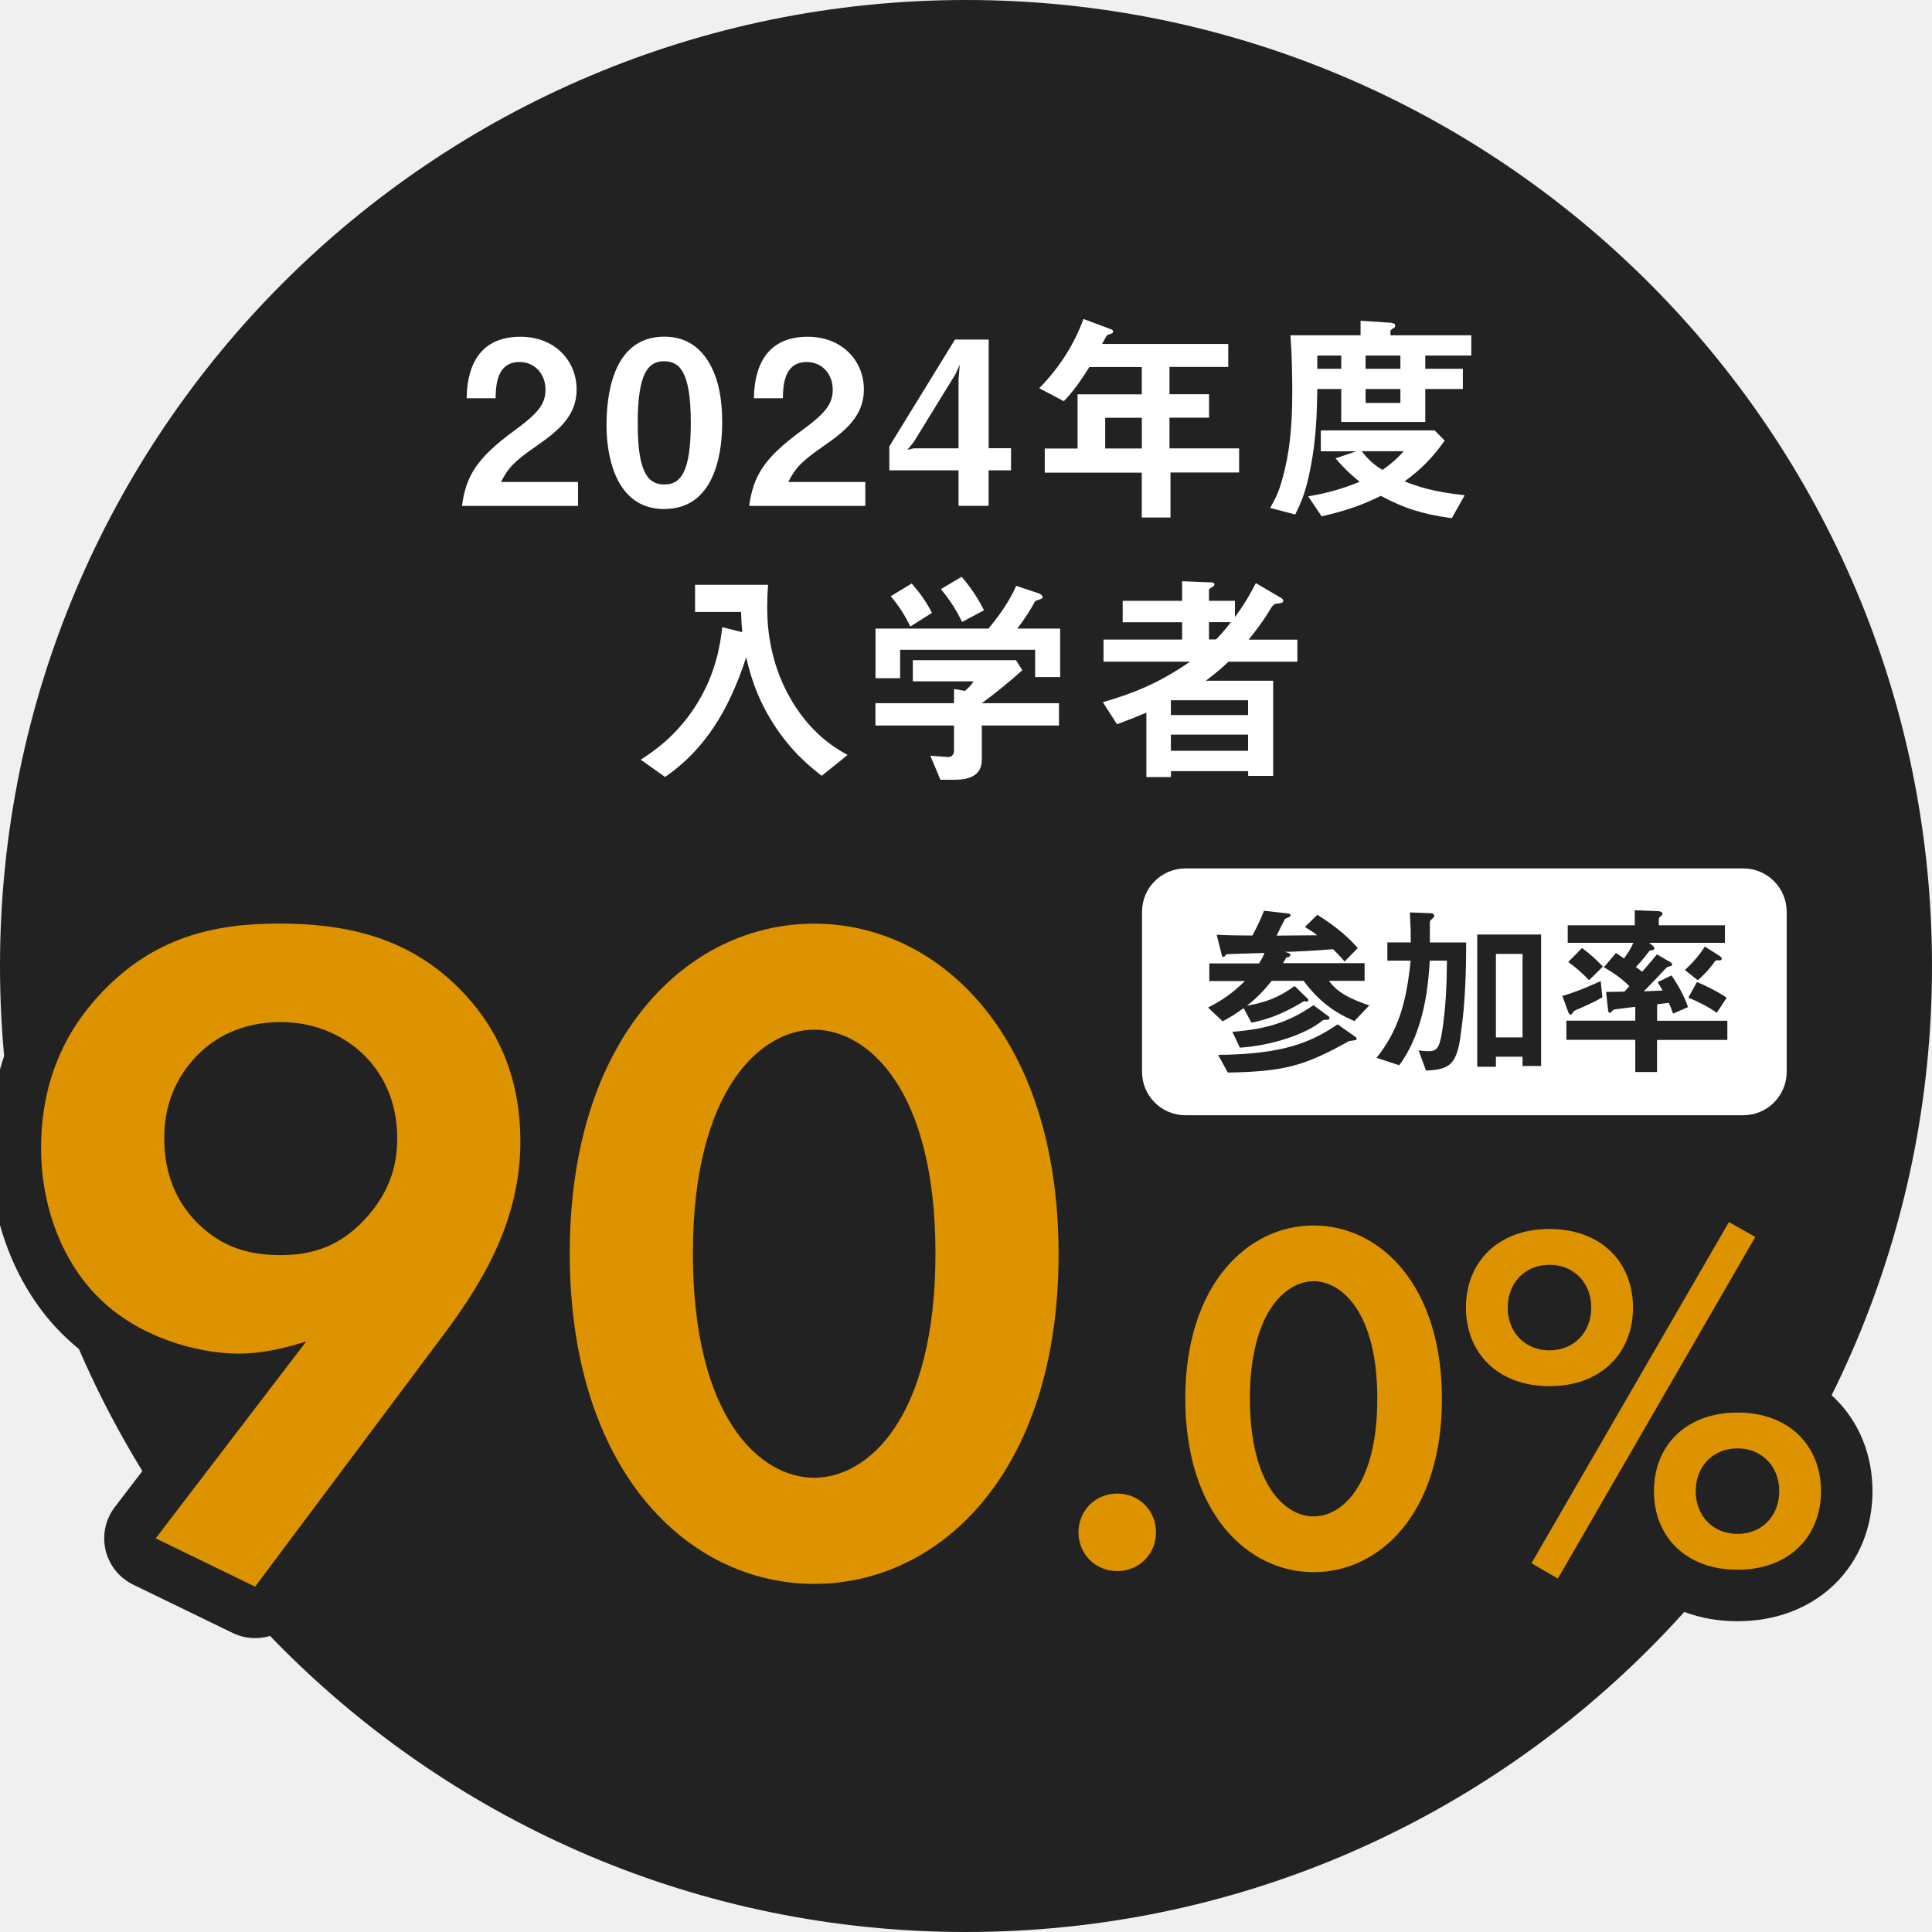
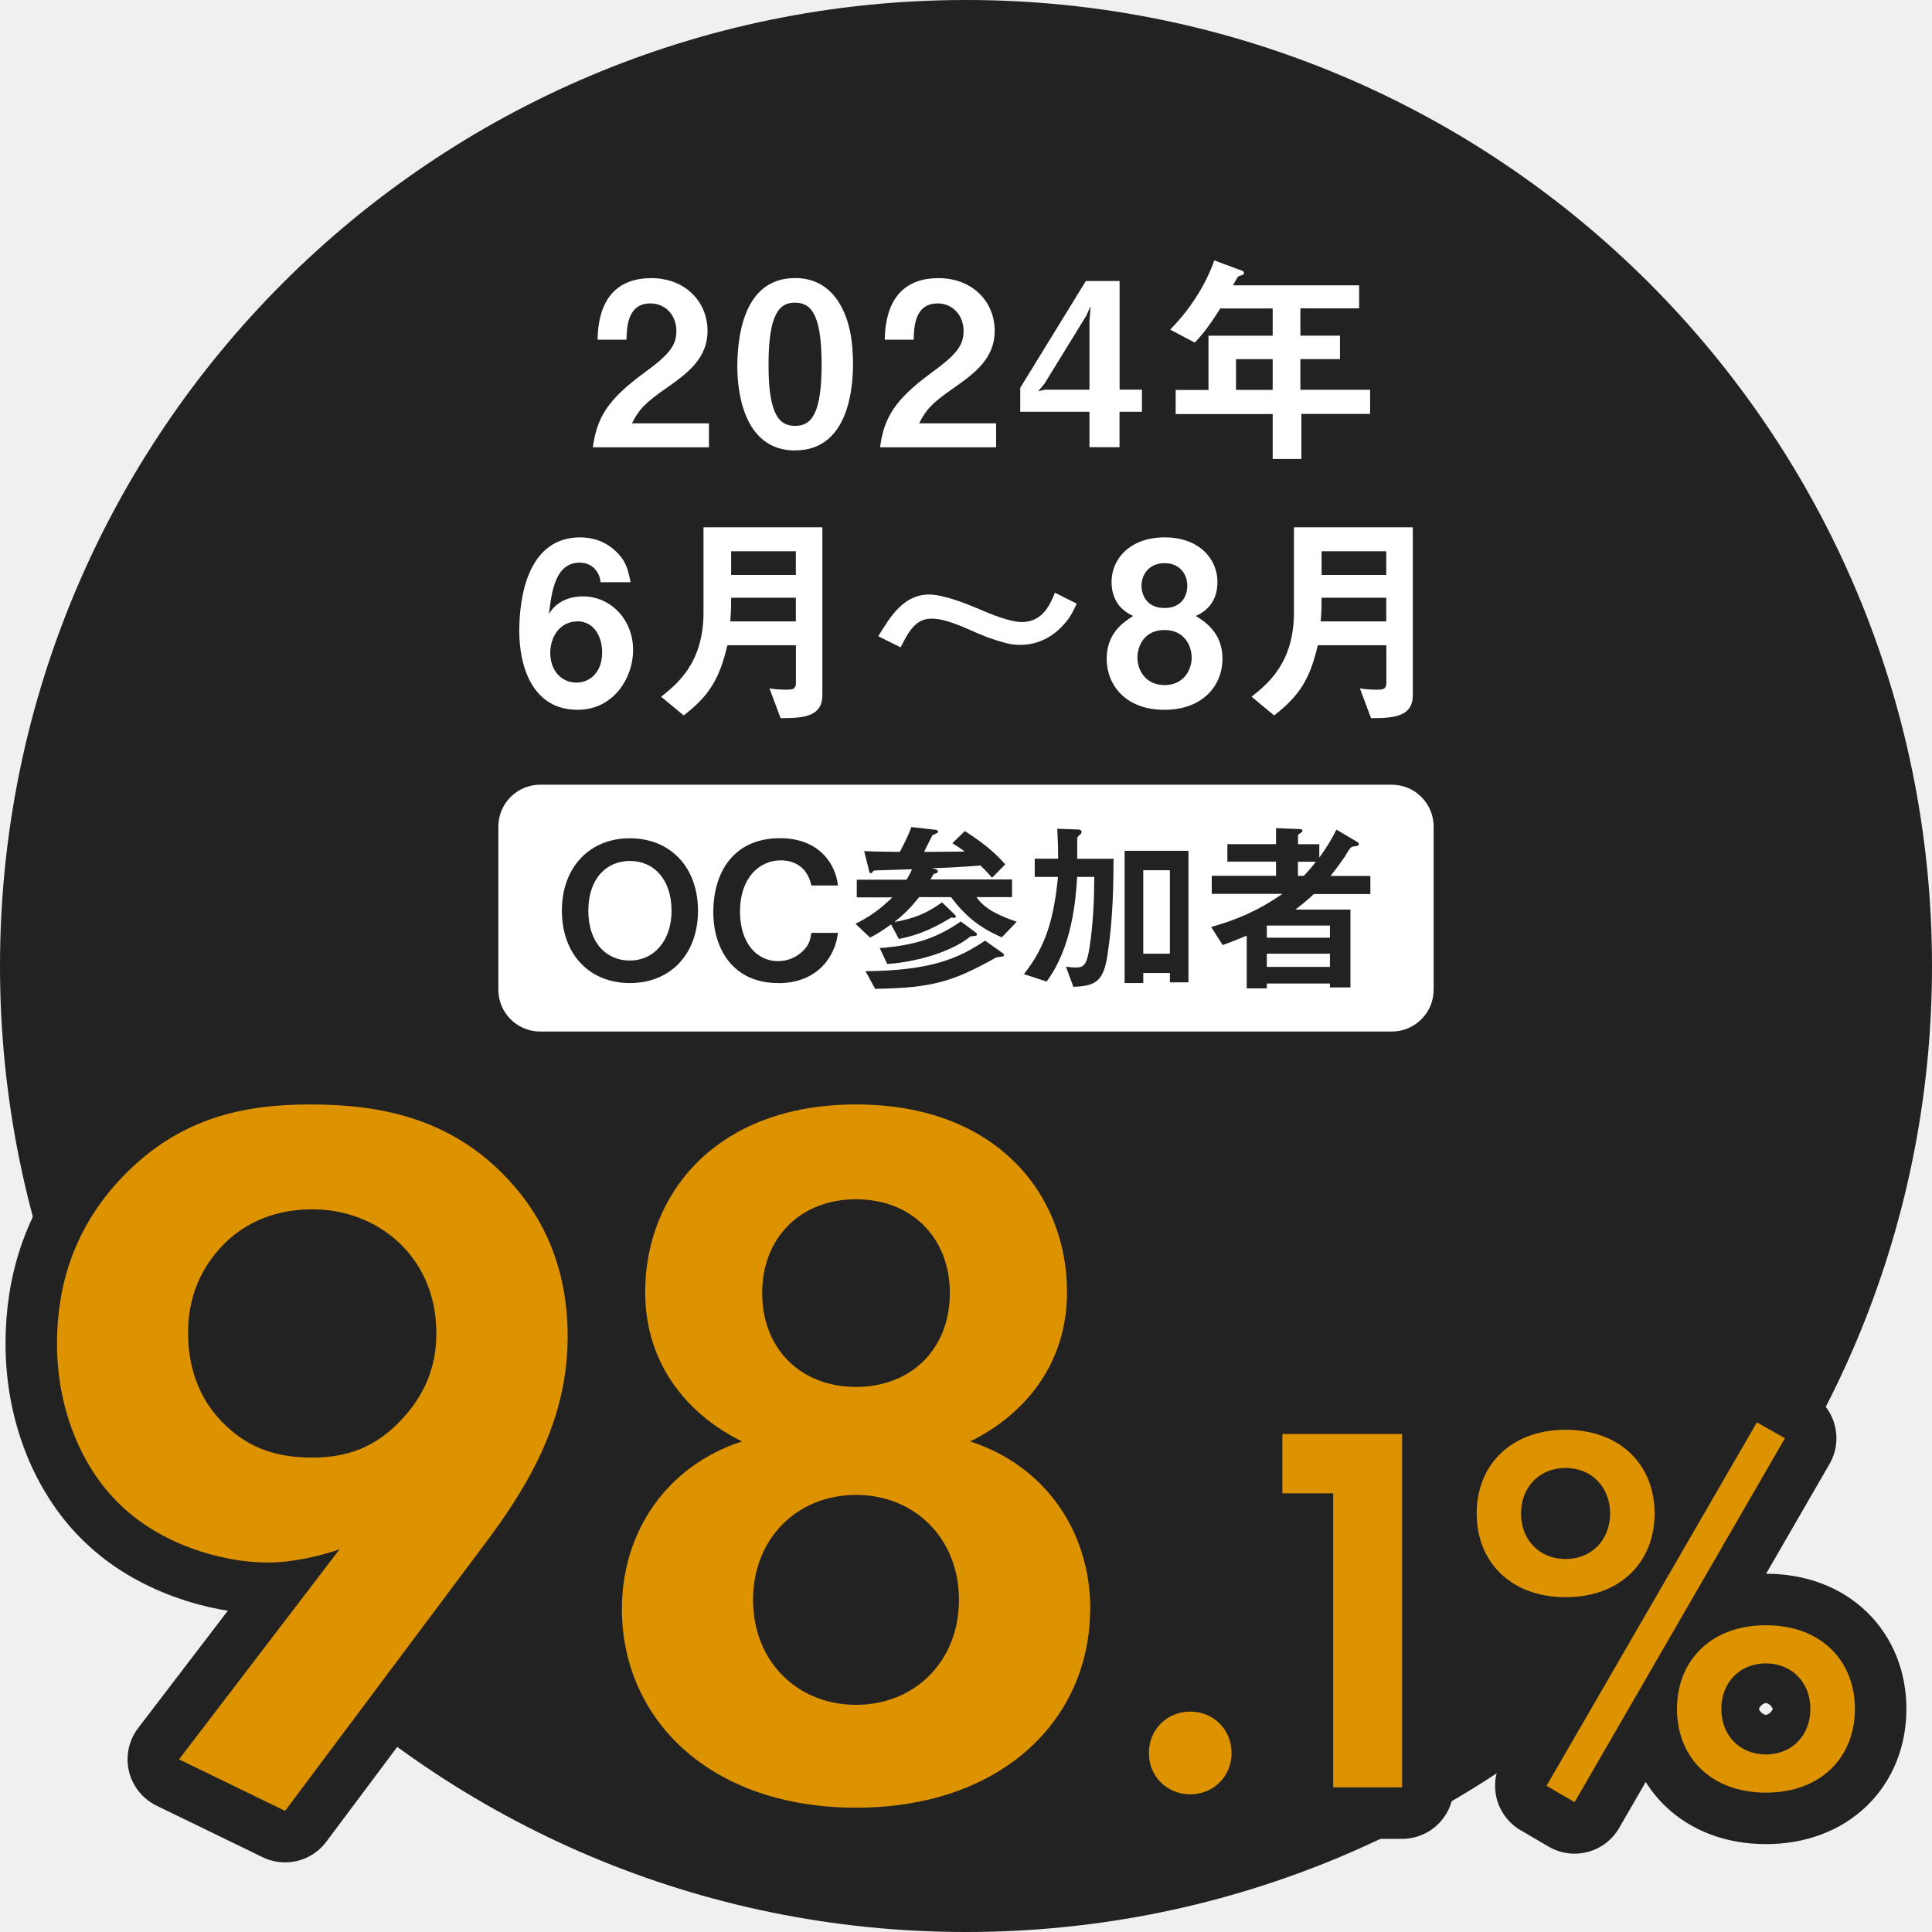
- <svg xmlns="http://www.w3.org/2000/svg" id="_レイヤー_2" viewBox="0 0 230.82 230.82">
-   <defs>
-     <style>.cls-1{fill:#222;}.cls-1,.cls-2,.cls-3{stroke-width:0px;}.cls-4{fill:none;stroke:#222;stroke-linecap:round;stroke-linejoin:round;stroke-width:12.3px;}.cls-2{fill:#dd9200;}.cls-3{fill:#fff;}</style>
-   </defs>
+ <svg xmlns="http://www.w3.org/2000/svg" id="_レイヤー_2" width="230.82" height="230.82" viewBox="0 0 230.82 230.82">
  <g id="_レイヤー_1-2">
-     <circle class="cls-1" cx="115.41" cy="115.41" r="115.41" />
-     <path class="cls-3" d="M55.19,60.44c.49-3.54,1.71-5.66,6.2-8.95,2.91-2.12,3.78-3.21,3.78-4.95,0-1.88-1.31-3.29-3.1-3.29-2.75,0-2.83,2.86-2.86,4.33h-3.46c.05-1.77.27-7.35,6.42-7.35,4.08,0,6.72,2.83,6.72,6.31,0,3.18-2.26,4.98-4.84,6.77-2.67,1.85-3.35,2.61-4.19,4.27h9.2v2.86h-13.88Z" />
-     <path class="cls-3" d="M79.37,60.82c-6.31,0-6.91-7.4-6.91-9.96,0-3.26.57-10.64,6.91-10.64,2.5,0,4.16,1.22,5.22,2.91,1.36,2.18,1.69,4.82,1.69,7.37s-.41,10.31-6.91,10.31ZM79.32,43.16c-1.82,0-3.13,1.33-3.13,7.35-.03,6.28,1.42,7.37,3.18,7.37,1.99,0,3.16-1.52,3.16-7.37,0-6.28-1.42-7.35-3.21-7.35Z" />
-     <path class="cls-3" d="M89.51,60.44c.49-3.54,1.71-5.66,6.2-8.95,2.91-2.12,3.78-3.21,3.78-4.95,0-1.88-1.31-3.29-3.1-3.29-2.75,0-2.83,2.86-2.86,4.33h-3.46c.05-1.77.27-7.35,6.42-7.35,4.08,0,6.72,2.83,6.72,6.31,0,3.18-2.26,4.98-4.84,6.77-2.67,1.85-3.35,2.61-4.19,4.27h9.2v2.86h-13.88Z" />
-     <path class="cls-3" d="M118.11,56.19v4.24h-3.59v-4.24h-8.27v-2.86l7.84-12.76h4.03v12.98h2.67v2.64h-2.67ZM114.11,44.77l-4.95,8.05-.76.93.76-.19h5.36v-8.19l.14-1.8-.54,1.2Z" />
-     <path class="cls-3" d="M139.84,56.47v5.36h-3.43v-5.36h-11.59v-2.88h3.92v-6.48h7.67v-3.26h-6.26c-1.55,2.48-2.39,3.37-3.05,4.08l-2.94-1.55c2.53-2.56,4.3-5.52,5.28-8.27l3.35,1.25c.14.05.19.16.19.24s-.05.19-.14.24c-.08.03-.52.14-.57.22-.05,0-.54.92-.6,1.03h15.07v2.75h-7.02v3.26h4.73v2.8h-4.73v3.67h8.32v2.88h-8.22ZM136.42,49.91h-4.38v3.67h4.38v-3.67Z" />
-     <path class="cls-3" d="M170.28,42.48v1.58h4.49v2.42h-4.49v3.94h-10.04v-3.94h-2.86c-.05,2.64-.08,5.74-.82,9.47-.57,2.97-1.17,4.19-1.82,5.52l-2.99-.79c.6-1.06,1.01-1.82,1.47-3.51.82-2.91,1.17-6.09,1.17-10.23,0-2.23-.05-4.68-.22-6.88h8.38v-1.74l3.62.24c.05,0,.52.05.52.33,0,.22-.11.27-.27.35-.16.08-.3.22-.3.3v.52h9.66v2.42h-5.5ZM173.43,61.91c-3.46-.49-5.6-1.14-8.46-2.67-2.1,1.03-3.81,1.69-7.07,2.45l-1.61-2.39c2.07-.35,3.89-.82,6.15-1.74-.65-.54-1.58-1.28-2.88-2.8l2.48-.84h-4.24v-2.5h13.6l1.2,1.22c-1.5,2.09-2.72,3.35-4.79,4.87,1.52.6,3.35,1.25,7.18,1.66l-1.55,2.75ZM160.24,42.48h-2.86v1.58h2.86v-1.58ZM162.69,53.91c.74.95,1.42,1.61,2.48,2.23,1.47-1.03,2.12-1.77,2.53-2.23h-5.01ZM167.31,42.48h-4.16v1.58h4.16v-1.58ZM167.31,46.48h-4.16v1.66h4.16v-1.66Z" />
-     <path class="cls-3" d="M98.18,92.69c-1.22-.95-3.56-2.75-5.79-6.23-2.18-3.43-2.86-6.34-3.24-7.94-2.07,6.39-4.98,11.05-9.69,14.31l-2.91-2.07c1.47-.95,4.24-2.78,6.61-6.5,2.48-3.94,2.91-7.51,3.13-9.33l2.39.6c-.08-.82-.11-1.33-.14-2.42h-5.5v-3.24h8.73c-.08.84-.11,1.88-.11,2.75,0,2.88.49,6.58,2.5,10.34,2.48,4.6,5.63,6.42,7.1,7.24l-3.1,2.5Z" />
-     <path class="cls-3" d="M123.67,80.89v-3.26h-16.13v3.4h-2.94v-5.93h13.49c1.31-1.58,2.5-3.24,3.32-5.11l2.69.9c.16.05.46.24.46.46,0,.11-.05.14-.11.16-.08.08-.68.22-.79.33-.57,1.06-1.12,1.93-2.12,3.26h5.12v5.79h-2.99ZM117.3,86.68v4.11c0,1.9-1.58,2.37-3.24,2.37h-1.71l-1.2-2.88c.33.03,1.85.16,2.18.16.46,0,.65-.41.65-.82v-2.94h-9.39v-2.67h9.39v-1.69l1.31.22c.6-.52.82-.82,1.03-1.14h-7.26v-2.53h12.32l.76,1.2c-1.22,1.12-3.37,2.88-4.84,3.94h9.22v2.67h-9.22ZM108.76,74.85c-.65-1.33-1.28-2.34-2.34-3.62l2.5-1.52c.9,1.03,1.69,2.07,2.42,3.51l-2.58,1.63ZM114.94,74.3c-.68-1.39-1.39-2.53-2.53-3.92l2.48-1.47c1.28,1.5,2.04,2.75,2.67,4l-2.61,1.39Z" />
-     <path class="cls-3" d="M146.78,79.04c-.54.52-1.28,1.2-2.72,2.29h8.05v11.37h-2.99v-.57h-9.22v.71h-2.94v-7.7c-1.22.52-1.93.79-3.51,1.39l-1.69-2.64c3.54-1.01,6.69-2.26,10.42-4.84h-10.34v-2.64h9.39v-2.07h-7.1v-2.56h7.1v-2.34l3.48.14c.25,0,.38.11.38.22,0,.19-.16.27-.27.35-.16.08-.38.19-.38.35v1.28h3.1v1.96c1.14-1.58,1.79-2.69,2.5-4.08l3.05,1.8c.08.05.22.16.22.33,0,.22-.22.27-.76.33-.38.05-.46.08-1.33,1.55-.19.3-1.17,1.69-2.04,2.75h5.82v2.64h-8.22ZM149.11,83.66h-9.22v1.77h9.22v-1.77ZM149.11,87.77h-9.22v1.93h9.22v-1.93ZM144.44,74.33v2.07h.84c.95-.98,1.42-1.61,1.77-2.07h-2.61Z" />
-     <path class="cls-4" d="M18.6,183.79l18-23.54c-2.38.79-5.32,1.47-8.04,1.47-5.32,0-12.11-2.15-16.52-6.45-3.96-3.73-7.13-10.19-7.13-18.11,0-6.34,1.81-12.68,6.9-18.22,6.45-7.02,13.81-8.6,21.5-8.6s15.28,1.47,21.5,7.7c4.07,4.07,7.36,9.85,7.36,18.33,0,9.17-4.19,16.52-9.51,23.54l-22.18,29.65-11.88-5.77ZM23.69,125.96c-1.81,1.81-4.07,4.98-4.07,9.96,0,4.53,1.58,7.92,4.19,10.41,2.83,2.72,6,3.62,9.73,3.62,4.07,0,7.13-1.24,9.85-4.07,2.72-2.83,4.07-6,4.07-9.85,0-4.75-1.92-8.04-4.19-10.19-1.92-1.81-5.21-3.73-9.73-3.73-4.75,0-7.92,1.92-9.85,3.85Z" />
-     <path class="cls-4" d="M68.07,149.73c0-25.92,14.15-39.38,29.2-39.38s29.2,13.47,29.2,39.5-14.15,39.38-29.2,39.38-29.2-13.47-29.2-39.5ZM82.78,149.73c0,19.69,8.04,26.82,14.49,26.82s14.49-7.13,14.49-26.82-8.15-26.71-14.49-26.71-14.49,7.13-14.49,26.71Z" />
-     <path class="cls-4" d="M133.48,178.44c2.61,0,4.63,2.02,4.63,4.63s-2.02,4.63-4.63,4.63-4.63-2.02-4.63-4.63,2.02-4.63,4.63-4.63Z" />
-     <path class="cls-4" d="M141.61,167.09c0-13.61,7.43-20.68,15.33-20.68s15.33,7.07,15.33,20.74-7.43,20.68-15.33,20.68-15.33-7.07-15.33-20.74ZM149.33,167.09c0,10.34,4.22,14.08,7.61,14.08s7.61-3.74,7.61-14.08-4.28-14.02-7.61-14.02-7.61,3.74-7.61,14.02Z" />
-     <path class="cls-4" d="M195.1,156.22c0,5.41-3.8,9.39-9.98,9.39s-9.98-3.98-9.98-9.39,3.8-9.39,9.98-9.39,9.98,3.98,9.98,9.39ZM190.11,156.22c0-2.97-2.08-5.11-4.99-5.11s-4.99,2.14-4.99,5.11,2.08,5.11,4.99,5.11,4.99-2.14,4.99-5.11ZM206.56,146l3.15,1.78-23.59,40.82-3.15-1.84,23.59-40.76ZM217.56,178.15c0,5.41-3.8,9.39-9.98,9.39s-9.98-3.98-9.98-9.39,3.8-9.39,9.98-9.39,9.98,3.98,9.98,9.39ZM212.57,178.15c0-2.97-2.08-5.11-4.99-5.11s-4.99,2.14-4.99,5.11,2.08,5.11,4.99,5.11,4.99-2.14,4.99-5.11Z" />
-     <path class="cls-2" d="M18.6,183.79l18-23.54c-2.38.79-5.32,1.47-8.04,1.47-5.32,0-12.11-2.15-16.52-6.45-3.96-3.73-7.13-10.19-7.13-18.11,0-6.34,1.81-12.68,6.9-18.22,6.45-7.02,13.81-8.6,21.5-8.6s15.28,1.47,21.5,7.7c4.07,4.07,7.36,9.85,7.36,18.33,0,9.17-4.19,16.52-9.51,23.54l-22.18,29.65-11.88-5.77ZM23.69,125.96c-1.81,1.81-4.07,4.98-4.07,9.96,0,4.53,1.58,7.92,4.19,10.41,2.83,2.72,6,3.62,9.73,3.62,4.07,0,7.13-1.24,9.85-4.07,2.72-2.83,4.07-6,4.07-9.85,0-4.75-1.92-8.04-4.19-10.19-1.92-1.81-5.21-3.73-9.73-3.73-4.75,0-7.92,1.92-9.85,3.85Z" />
-     <path class="cls-2" d="M68.07,149.73c0-25.92,14.15-39.38,29.2-39.38s29.2,13.47,29.2,39.5-14.15,39.38-29.2,39.38-29.2-13.47-29.2-39.5ZM82.78,149.73c0,19.69,8.04,26.82,14.49,26.82s14.49-7.13,14.49-26.82-8.15-26.71-14.49-26.71-14.49,7.13-14.49,26.71Z" />
-     <path class="cls-2" d="M133.48,178.44c2.61,0,4.63,2.02,4.63,4.63s-2.02,4.63-4.63,4.63-4.63-2.02-4.63-4.63,2.02-4.63,4.63-4.63Z" />
-     <path class="cls-2" d="M141.61,167.09c0-13.61,7.43-20.68,15.33-20.68s15.33,7.07,15.33,20.74-7.43,20.68-15.33,20.68-15.33-7.07-15.33-20.74ZM149.33,167.09c0,10.34,4.22,14.08,7.61,14.08s7.61-3.74,7.61-14.08-4.28-14.02-7.61-14.02-7.61,3.74-7.61,14.02Z" />
-     <path class="cls-2" d="M195.1,156.22c0,5.41-3.8,9.39-9.98,9.39s-9.98-3.98-9.98-9.39,3.8-9.39,9.98-9.39,9.98,3.98,9.98,9.39ZM190.11,156.22c0-2.97-2.08-5.11-4.99-5.11s-4.99,2.14-4.99,5.11,2.08,5.11,4.99,5.11,4.99-2.14,4.99-5.11ZM206.56,146l3.15,1.78-23.59,40.82-3.15-1.84,23.59-40.76ZM217.56,178.15c0,5.41-3.8,9.39-9.98,9.39s-9.98-3.98-9.98-9.39,3.8-9.39,9.98-9.39,9.98,3.98,9.98,9.39ZM212.57,178.15c0-2.97-2.08-5.11-4.99-5.11s-4.99,2.14-4.99,5.11,2.08,5.11,4.99,5.11,4.99-2.14,4.99-5.11Z" />
-     <rect class="cls-3" x="136.44" y="103.75" width="77.02" height="29.49" rx="5.19" ry="5.19" />
-     <path class="cls-1" d="M151.91,117.22c-1.09,1.33-1.82,2.05-2.94,2.94,2.18-.4,3.74-.93,5.7-2.36l1.49,1.45c.09.07.16.18.16.24,0,.11-.13.18-.2.18-.09,0-.18-.02-.27-.07-.09.02-.16.07-.31.16-2.62,1.58-4.47,2.11-6.03,2.42l-.93-1.74c-.98.71-1.62,1.11-2.51,1.58l-1.74-1.65c1.76-.89,2.94-1.74,4.4-3.16h-4.25v-2.11h5.94c.42-.69.56-.96.64-1.25l-4.05.13c-.47.02-.51.02-.58.11-.13.2-.16.24-.25.24-.04,0-.16-.02-.2-.18l-.62-2.47c1.49.07,2.83.09,4.27.09.69-1.33,1-1.96,1.38-2.96l2.91.33c.16.02.27.11.27.2,0,.13-.11.2-.18.22-.07.04-.33.16-.49.22-.16.29-.85,1.69-1,2,.87,0,3.47-.02,4.85-.04-.44-.36-.71-.51-1.47-1l1.49-1.45c2.62,1.67,3.85,2.87,4.83,3.98l-1.58,1.6c-.27-.31-.51-.62-1.38-1.47-1.94.16-4.69.33-5.81.31.51.13.71.18.71.38,0,.24-.33.29-.49.31-.16.29-.22.4-.38.67h9.74v2.11h-4.25c1.02,1.49,2.89,2.29,4.81,2.94l-1.78,1.87c-2.54-1.11-4.27-2.42-6.07-4.81h-3.85ZM145.53,126.03c7.76-.07,11.1-1.49,14.28-3.65l2.14,1.51c.09.07.13.11.13.22,0,.09-.09.16-.18.16-.09.02-.62.09-.73.11-5.16,2.87-7.54,3.65-14.48,3.76l-1.16-2.11ZM147.24,123.27c4.23-.33,6.81-1.2,9.68-3.18l1.74,1.29c.11.07.18.13.18.27s-.18.18-.27.18c-.42.02-.47.02-.56.09-1.96,1.62-5.96,2.98-9.88,3.25l-.89-1.89Z" />
-     <path class="cls-1" d="M174.49,123.83c-.49,3.34-1.31,3.96-4.12,4.07l-.89-2.42c.51.09.85.11,1.16.11.98,0,1.33-.31,1.65-2.34.44-2.8.56-5.63.58-8.48h-2.05c-.16,2.45-.51,8.25-3.65,12.5l-2.71-.89c2.67-3.36,3.58-6.72,4.07-11.61h-2.78v-2.18h2.8c0-1.11-.02-2-.11-3.58l2.4.09c.22,0,.51.04.51.29,0,.16-.07.22-.25.38-.24.2-.27.27-.27.49v2.34h4.34c-.02,2.8-.04,6.96-.69,11.23ZM181.9,127.36v-1.11h-3.18v1.2h-2.23v-15.8h7.63v15.71h-2.22ZM181.9,113.97h-3.18v9.97h3.18v-9.97Z" />
-     <path class="cls-1" d="M188.35,120.64c-.24.11-.33.16-.44.33-.07.13-.13.24-.27.24-.18,0-.27-.27-.29-.33l-.69-1.89c1.91-.56,3.8-1.42,4.58-1.78l.2,1.94c-1,.58-2.05,1.05-3.09,1.49ZM197.97,124.23v3.85h-2.6v-3.85h-8.23v-2.29h8.23v-1.65c-.16.02-1.94.22-2.2.27-.22.02-.36.04-.47.13-.22.27-.27.31-.36.31-.16,0-.2-.2-.22-.33l-.24-2.16c1.38-.02,1.54-.02,2.2-.04.11-.13.22-.22.58-.65-.82-.85-2-1.69-3.05-2.25l1.45-1.71c.18.11.51.33.96.65.38-.49.87-1.25,1.11-1.87h-7.83v-2.09h8.01v-1.8l2.8.11c.18,0,.51.07.51.31,0,.11-.07.18-.13.22-.2.18-.31.27-.31.38v.78h7.9v2.09h-9.05l.33.27c.07.04.29.22.29.38,0,.18-.16.22-.31.24-.24.04-.29.07-.36.18-.73.98-1.4,1.69-1.54,1.82.16.11.58.42.76.56.47-.53,1.13-1.31,1.76-2.07l1.6.93c.07.04.22.16.22.29s-.11.16-.2.18c-.36.09-.4.09-.65.36-.82.89-1.67,1.78-2.54,2.65.58-.02,1.36-.04,2.25-.09-.33-.58-.42-.71-.6-1l1.65-.8c.67.93,1.56,2.47,1.98,3.78l-1.78.78c-.13-.36-.29-.8-.53-1.29-.47.07-.93.11-1.38.18v1.96h8.39v2.29h-8.39ZM189.85,117.11c-.82-.87-1.67-1.6-2.49-2.18l1.65-1.67c.91.67,1.65,1.33,2.49,2.22l-1.65,1.62ZM205.37,114.73c-.11,0-.38,0-.42.04-.42.6-1.02,1.38-2.11,2.34l-1.54-1.22c1.02-.96,1.71-1.76,2.38-2.8l1.69,1.07c.25.16.33.27.33.38,0,.16-.11.2-.33.2ZM205.11,121c-.89-.65-2.31-1.38-3.4-1.8l1.02-1.87c1,.38,2.6,1.2,3.56,1.87l-1.18,1.8Z" />
+     <circle cx="115.41" cy="115.41" r="115.41" fill="#222" />
+     <path d="M70.83,53.44c.49-3.54,1.71-5.66,6.2-8.95,2.91-2.12,3.78-3.21,3.78-4.95,0-1.88-1.31-3.29-3.1-3.29-2.75,0-2.83,2.86-2.86,4.33h-3.46c.05-1.77.27-7.35,6.42-7.35,4.08,0,6.72,2.83,6.72,6.31,0,3.18-2.26,4.98-4.84,6.77-2.67,1.85-3.35,2.61-4.19,4.27h9.2v2.86h-13.88Z" fill="#fff" />
+     <path d="M95,53.82c-6.31,0-6.91-7.4-6.91-9.96,0-3.26.57-10.64,6.91-10.64,2.5,0,4.16,1.22,5.22,2.91,1.36,2.18,1.69,4.82,1.69,7.37s-.41,10.31-6.91,10.31ZM94.95,36.16c-1.82,0-3.13,1.33-3.13,7.35-.03,6.28,1.42,7.37,3.18,7.37,1.99,0,3.16-1.52,3.16-7.37,0-6.28-1.42-7.35-3.21-7.35Z" fill="#fff" />
+     <path d="M105.14,53.44c.49-3.54,1.71-5.66,6.2-8.95,2.91-2.12,3.78-3.21,3.78-4.95,0-1.88-1.31-3.29-3.1-3.29-2.75,0-2.83,2.86-2.86,4.33h-3.46c.05-1.77.27-7.35,6.42-7.35,4.08,0,6.72,2.83,6.72,6.31,0,3.18-2.26,4.98-4.84,6.77-2.67,1.85-3.35,2.61-4.19,4.27h9.2v2.86h-13.88Z" fill="#fff" />
+     <path d="M133.75,49.19v4.24h-3.59v-4.24h-8.27v-2.86l7.84-12.76h4.03v12.98h2.67v2.64h-2.67ZM129.75,37.77l-4.95,8.05-.76.93.76-.19h5.36v-8.19l.14-1.8-.54,1.2Z" fill="#fff" />
+     <path d="M155.48,49.47v5.36h-3.43v-5.36h-11.59v-2.88h3.92v-6.48h7.67v-3.26h-6.26c-1.55,2.48-2.39,3.37-3.05,4.08l-2.94-1.55c2.53-2.56,4.3-5.52,5.28-8.27l3.35,1.25c.14.05.19.16.19.24s-.05.19-.14.24c-.08.03-.52.14-.57.22-.05,0-.54.92-.6,1.03h15.07v2.75h-7.02v3.26h4.73v2.8h-4.73v3.67h8.33v2.88h-8.22ZM152.05,42.91h-4.38v3.67h4.38v-3.67Z" fill="#fff" />
+     <path d="M69,84.8c-5.47,0-6.96-5.31-6.96-9.39,0-2.09.19-11.21,7.29-11.21,1.63,0,3.1.57,4.24,1.66,1.09,1.03,1.42,1.9,1.77,3.7h-3.59c-.11-1.22-.98-2.34-2.5-2.34-2.91,0-3.35,3.48-3.67,6.15,1.03-1.8,2.96-2.12,4.05-2.12,3.32,0,6.01,2.75,6.01,6.42,0,3.26-2.29,7.13-6.64,7.13ZM69,74.24c-2.15,0-3.26,1.9-3.26,3.75,0,2.07,1.28,3.56,3.13,3.56,1.66,0,3.07-1.28,3.07-3.59,0-2.12-1.14-3.73-2.94-3.73Z" fill="#fff" />
+     <path d="M93.26,85.8l-1.33-3.56c.46.08,1.09.16,2.15.16.79,0,1.01-.22,1.01-.82v-4.49h-8.19c-.9,3.86-2.09,5.99-5.22,8.38l-2.69-2.23c1.93-1.55,5.06-4.03,5.06-10.09v-10.15h14.2v20.05c0,2.56-2.2,2.75-4.98,2.75ZM95.08,71.41h-7.73c0,1.52-.05,2.23-.11,2.83h7.84v-2.83ZM95.08,65.86h-7.73v2.83h7.73v-2.83Z" fill="#fff" />
+     <path d="M127.34,74.32c-.92,1.14-2.72,2.72-5.41,2.72-.63,0-1.2-.05-1.77-.22-1.6-.41-3.13-1.03-4.13-1.5-2.88-1.28-3.95-1.41-4.76-1.41-1.93,0-2.77,1.66-3.67,3.43l-2.67-1.33c1.52-2.5,3.1-4.98,6.07-4.98,1.69,0,4.24,1.01,5.99,1.74,1.41.63,3.73,1.55,5.09,1.55,2.53,0,3.43-2.2,3.95-3.51l2.61,1.31c-.46.98-.74,1.52-1.28,2.2Z" fill="#fff" />
+     <path d="M139.13,84.8c-4.46.03-6.91-2.78-6.91-6.12,0-3.05,2.04-4.38,3.16-5.09-2.39-1.06-2.58-3.16-2.58-4.08,0-2.75,2.23-5.31,6.34-5.31s6.31,2.56,6.31,5.31c0,.98-.19,3.02-2.58,4.08,1.14.71,3.18,2.04,3.18,5.09,0,3.35-2.48,6.12-6.91,6.12ZM139.13,75.27c-2.48,0-3.24,1.99-3.24,3.29,0,1.55,1.01,3.29,3.24,3.29s3.24-1.74,3.24-3.29c0-1.31-.79-3.29-3.24-3.29ZM139.13,67.28c-1.82,0-2.75,1.33-2.75,2.69,0,1.28.76,2.67,2.75,2.67s2.72-1.39,2.72-2.67c0-1.36-.9-2.69-2.72-2.69Z" fill="#fff" />
+     <path d="M163.8,85.8l-1.33-3.56c.46.08,1.09.16,2.15.16.79,0,1.01-.22,1.01-.82v-4.49h-8.19c-.9,3.86-2.09,5.99-5.22,8.38l-2.69-2.23c1.93-1.55,5.06-4.03,5.06-10.09v-10.15h14.2v20.05c0,2.56-2.2,2.75-4.98,2.75ZM165.62,71.41h-7.73c0,1.52-.05,2.23-.11,2.83h7.84v-2.83ZM165.62,65.86h-7.73v2.83h7.73v-2.83Z" fill="#fff" />
+     <rect x="59.54" y="93.75" width="111.74" height="29.49" rx="5" ry="5" fill="#fff" />
+     <path d="M75.25,117.45c-4.81,0-8.12-3.43-8.12-8.65s3.34-8.65,8.12-8.65,8.14,3.4,8.14,8.65-3.34,8.65-8.14,8.65ZM75.25,102.86c-2.78,0-4.96,2.09-4.96,5.94s2.16,5.96,4.96,5.96,4.98-2.27,4.98-5.96-2.07-5.94-4.98-5.94Z" fill="#222" />
+     <path d="M92.98,117.45c-5.38,0-7.76-4.05-7.76-8.5s2.2-8.81,7.99-8.81c4.63,0,6.63,3.07,6.9,5.65h-3.18c-.62-3-3.2-3-3.65-3-2.54,0-4.87,2.05-4.87,6.12,0,3.8,2.05,5.92,4.54,5.92,1.07,0,2.14-.4,2.96-1.2.73-.71.89-1.27,1.02-2.18h3.18c-.29,2.71-2.36,6.01-7.12,6.01Z" fill="#222" />
+     <path d="M109.79,107.22c-1.09,1.33-1.82,2.05-2.94,2.94,2.18-.4,3.74-.93,5.7-2.36l1.49,1.45c.09.07.16.18.16.24,0,.11-.13.18-.2.18-.09,0-.18-.02-.27-.07-.09.02-.16.07-.31.16-2.62,1.58-4.47,2.11-6.03,2.42l-.93-1.74c-.98.71-1.62,1.11-2.51,1.58l-1.74-1.65c1.76-.89,2.94-1.74,4.4-3.16h-4.25v-2.11h5.94c.42-.69.56-.96.64-1.25l-4.05.13c-.47.02-.51.02-.58.11-.13.2-.16.24-.25.24-.04,0-.16-.02-.2-.18l-.62-2.47c1.49.07,2.83.09,4.27.09.69-1.33,1-1.96,1.38-2.96l2.91.33c.16.02.27.11.27.2,0,.13-.11.2-.18.22-.07.04-.33.16-.49.22-.16.29-.85,1.69-1,2,.87,0,3.47-.02,4.85-.04-.44-.36-.71-.51-1.47-1l1.49-1.45c2.62,1.67,3.85,2.87,4.83,3.98l-1.58,1.6c-.27-.31-.51-.62-1.38-1.47-1.94.16-4.69.33-5.81.31.51.13.71.18.71.38,0,.24-.33.29-.49.31-.16.29-.22.4-.38.67h9.74v2.11h-4.25c1.02,1.49,2.89,2.29,4.81,2.94l-1.78,1.87c-2.54-1.11-4.27-2.42-6.07-4.81h-3.85ZM103.4,116.03c7.76-.07,11.1-1.49,14.28-3.65l2.14,1.51c.09.07.13.11.13.22,0,.09-.09.16-.18.16-.09.02-.62.09-.73.11-5.16,2.87-7.54,3.65-14.48,3.76l-1.16-2.11ZM105.11,113.27c4.23-.33,6.81-1.2,9.68-3.18l1.74,1.29c.11.07.18.13.18.27s-.18.18-.27.18c-.42.02-.47.02-.56.09-1.96,1.62-5.96,2.98-9.88,3.25l-.89-1.89Z" fill="#222" />
+     <path d="M132.36,113.83c-.49,3.34-1.31,3.96-4.12,4.07l-.89-2.42c.51.09.85.11,1.16.11.98,0,1.33-.31,1.65-2.34.44-2.8.56-5.63.58-8.48h-2.05c-.16,2.45-.51,8.25-3.65,12.5l-2.71-.89c2.67-3.36,3.58-6.72,4.07-11.61h-2.78v-2.18h2.8c0-1.11-.02-2-.11-3.58l2.4.09c.22,0,.51.04.51.29,0,.16-.07.22-.25.38-.24.2-.27.27-.27.49v2.34h4.34c-.02,2.8-.04,6.96-.69,11.23ZM139.77,117.36v-1.11h-3.18v1.2h-2.23v-15.8h7.63v15.71h-2.22ZM139.77,103.97h-3.18v9.97h3.18v-9.97Z" fill="#222" />
+     <path d="M156.98,106.8c-.45.42-1.05.98-2.22,1.87h6.58v9.3h-2.45v-.47h-7.54v.58h-2.4v-6.3c-1,.42-1.58.65-2.87,1.13l-1.38-2.16c2.89-.82,5.47-1.85,8.52-3.96h-8.45v-2.16h7.68v-1.69h-5.81v-2.09h5.81v-1.91l2.85.11c.2,0,.31.09.31.18,0,.16-.13.22-.22.29-.13.07-.31.16-.31.29v1.05h2.54v1.6c.93-1.29,1.47-2.2,2.05-3.34l2.49,1.47c.07.04.18.13.18.27,0,.18-.18.22-.62.27-.31.04-.38.07-1.09,1.27-.16.24-.96,1.38-1.67,2.25h4.76v2.16h-6.72ZM158.89,110.58h-7.54v1.45h7.54v-1.45ZM158.89,113.94h-7.54v1.58h7.54v-1.58ZM155.07,102.95v1.69h.69c.78-.8,1.16-1.31,1.45-1.69h-2.14Z" fill="#222" />
+     <path d="M21.39,210.19l19.17-25.08c-2.53.84-5.67,1.57-8.56,1.57-5.67,0-12.9-2.29-17.6-6.87-4.22-3.98-7.59-10.85-7.59-19.29,0-6.75,1.93-13.5,7.35-19.41,6.87-7.47,14.71-9.16,22.91-9.16s16.28,1.57,22.91,8.2c4.34,4.34,7.84,10.49,7.84,19.53,0,9.77-4.46,17.6-10.13,25.08l-23.63,31.59-12.66-6.15ZM26.81,148.58c-1.93,1.93-4.34,5.3-4.34,10.61,0,4.82,1.69,8.44,4.46,11.09,3.01,2.89,6.39,3.86,10.37,3.86,4.34,0,7.6-1.33,10.49-4.34,2.89-3.01,4.34-6.39,4.34-10.49,0-5.06-2.05-8.56-4.46-10.85-2.05-1.93-5.55-3.98-10.37-3.98-5.06,0-8.44,2.05-10.49,4.1Z" fill="none" stroke="#222" stroke-linecap="round" stroke-linejoin="round" stroke-width="12.3" />
+     <path d="M130.24,192.22c0,13.26-10.61,23.75-27.97,23.75s-27.97-10.49-27.97-23.75c0-9.28,5.42-17.12,14.35-20.01-6.15-3.01-11.57-8.92-11.57-17.84,0-11.69,8.44-22.42,25.2-22.42s25.2,10.73,25.2,22.42c0,8.92-5.42,14.83-11.57,17.84,8.92,2.89,14.35,10.73,14.35,20.01ZM114.57,191.14c0-7.35-5.3-12.54-12.3-12.54s-12.3,5.18-12.3,12.54,5.3,12.54,12.3,12.54,12.3-5.18,12.3-12.54ZM113.48,154.49c0-6.63-4.58-11.21-11.21-11.21s-11.21,4.58-11.21,11.21,4.58,11.21,11.21,11.21,11.21-4.58,11.21-11.21Z" fill="none" stroke="#222" stroke-linecap="round" stroke-linejoin="round" stroke-width="12.3" />
+     <path d="M142.2,204.49c2.79,0,4.94,2.15,4.94,4.94s-2.15,4.94-4.94,4.94-4.94-2.15-4.94-4.94,2.15-4.94,4.94-4.94Z" fill="none" stroke="#222" stroke-linecap="round" stroke-linejoin="round" stroke-width="12.3" />
+     <path d="M159.29,178.41h-6.08v-7.09h14.3v42.22h-8.23v-35.13Z" fill="none" stroke="#222" stroke-linecap="round" stroke-linejoin="round" stroke-width="12.3" />
+     <path d="M197.68,180.82c0,5.76-4.05,10-10.63,10s-10.63-4.24-10.63-10,4.05-10,10.63-10,10.63,4.24,10.63,10ZM192.36,180.82c0-3.16-2.21-5.44-5.32-5.44s-5.32,2.28-5.32,5.44,2.21,5.44,5.32,5.44,5.32-2.28,5.32-5.44ZM209.9,169.93l3.35,1.9-25.13,43.48-3.35-1.96,25.13-43.42ZM221.61,204.17c0,5.76-4.05,10-10.63,10s-10.63-4.24-10.63-10,4.05-10,10.63-10,10.63,4.24,10.63,10ZM216.29,204.17c0-3.16-2.21-5.44-5.32-5.44s-5.32,2.28-5.32,5.44,2.21,5.44,5.32,5.44,5.32-2.28,5.32-5.44Z" fill="none" stroke="#222" stroke-linecap="round" stroke-linejoin="round" stroke-width="12.3" />
+     <path d="M21.39,210.19l19.17-25.08c-2.53.84-5.67,1.57-8.56,1.57-5.67,0-12.9-2.29-17.6-6.87-4.22-3.98-7.59-10.85-7.59-19.29,0-6.75,1.93-13.5,7.35-19.41,6.87-7.47,14.71-9.16,22.91-9.16s16.28,1.57,22.91,8.2c4.34,4.34,7.84,10.49,7.84,19.53,0,9.77-4.46,17.6-10.13,25.08l-23.63,31.59-12.66-6.15ZM26.81,148.58c-1.93,1.93-4.34,5.3-4.34,10.61,0,4.82,1.69,8.44,4.46,11.09,3.01,2.89,6.39,3.86,10.37,3.86,4.34,0,7.6-1.33,10.49-4.34,2.89-3.01,4.34-6.39,4.34-10.49,0-5.06-2.05-8.56-4.46-10.85-2.05-1.93-5.55-3.98-10.37-3.98-5.06,0-8.44,2.05-10.49,4.1Z" fill="#dd9200" />
+     <path d="M130.24,192.22c0,13.26-10.61,23.75-27.97,23.75s-27.97-10.49-27.97-23.75c0-9.28,5.42-17.12,14.35-20.01-6.15-3.01-11.57-8.92-11.57-17.84,0-11.69,8.44-22.42,25.2-22.42s25.2,10.73,25.2,22.42c0,8.92-5.42,14.83-11.57,17.84,8.92,2.89,14.35,10.73,14.35,20.01ZM114.57,191.14c0-7.35-5.3-12.54-12.3-12.54s-12.3,5.18-12.3,12.54,5.3,12.54,12.3,12.54,12.3-5.18,12.3-12.54ZM113.48,154.49c0-6.63-4.58-11.21-11.21-11.21s-11.21,4.58-11.21,11.21,4.58,11.21,11.21,11.21,11.21-4.58,11.21-11.21Z" fill="#dd9200" />
+     <path d="M142.2,204.49c2.79,0,4.94,2.15,4.94,4.94s-2.15,4.94-4.94,4.94-4.94-2.15-4.94-4.94,2.15-4.94,4.94-4.94Z" fill="#dd9200" />
+     <path d="M159.29,178.41h-6.08v-7.09h14.3v42.22h-8.23v-35.13Z" fill="#dd9200" />
+     <path d="M197.68,180.82c0,5.76-4.05,10-10.63,10s-10.63-4.24-10.63-10,4.05-10,10.63-10,10.63,4.24,10.63,10ZM192.36,180.82c0-3.16-2.21-5.44-5.32-5.44s-5.32,2.28-5.32,5.44,2.21,5.44,5.32,5.44,5.32-2.28,5.32-5.44ZM209.9,169.93l3.35,1.9-25.13,43.48-3.35-1.96,25.13-43.42ZM221.61,204.17c0,5.76-4.05,10-10.63,10s-10.63-4.24-10.63-10,4.05-10,10.63-10,10.63,4.24,10.63,10ZM216.29,204.17c0-3.16-2.21-5.44-5.32-5.44s-5.32,2.28-5.32,5.44,2.21,5.44,5.32,5.44,5.32-2.28,5.32-5.44Z" fill="#dd9200" />
  </g>
</svg>
